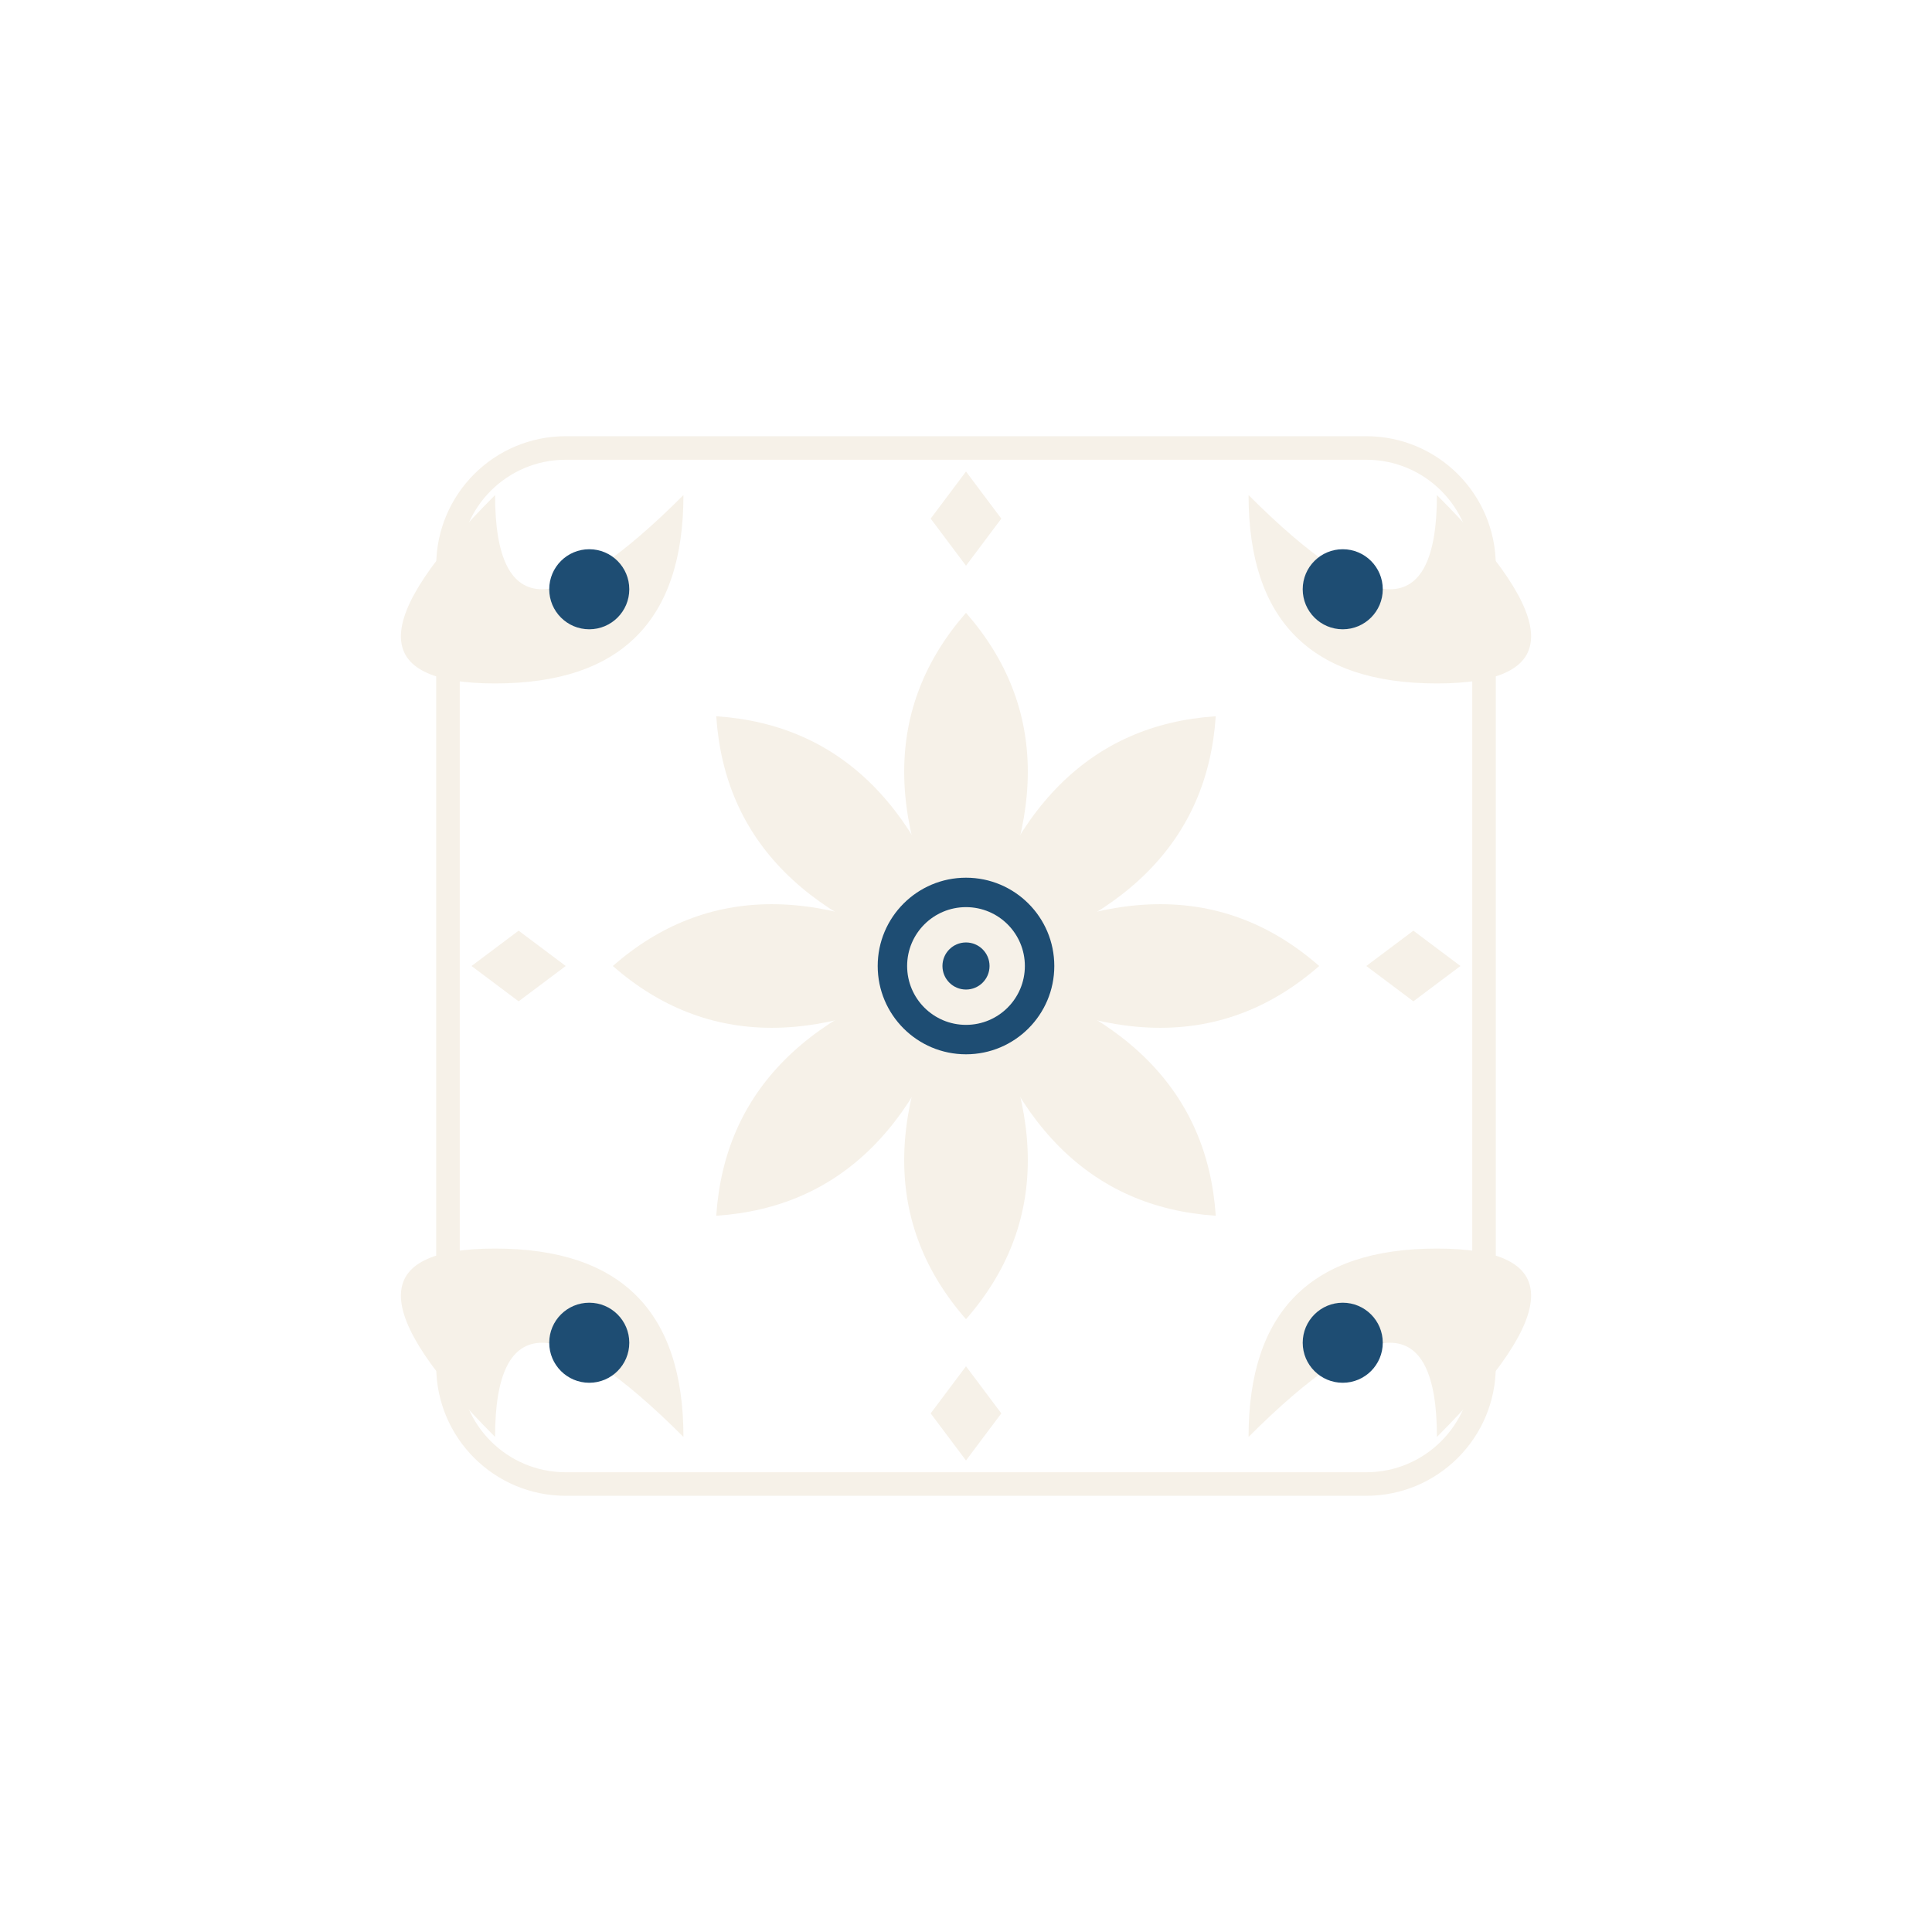
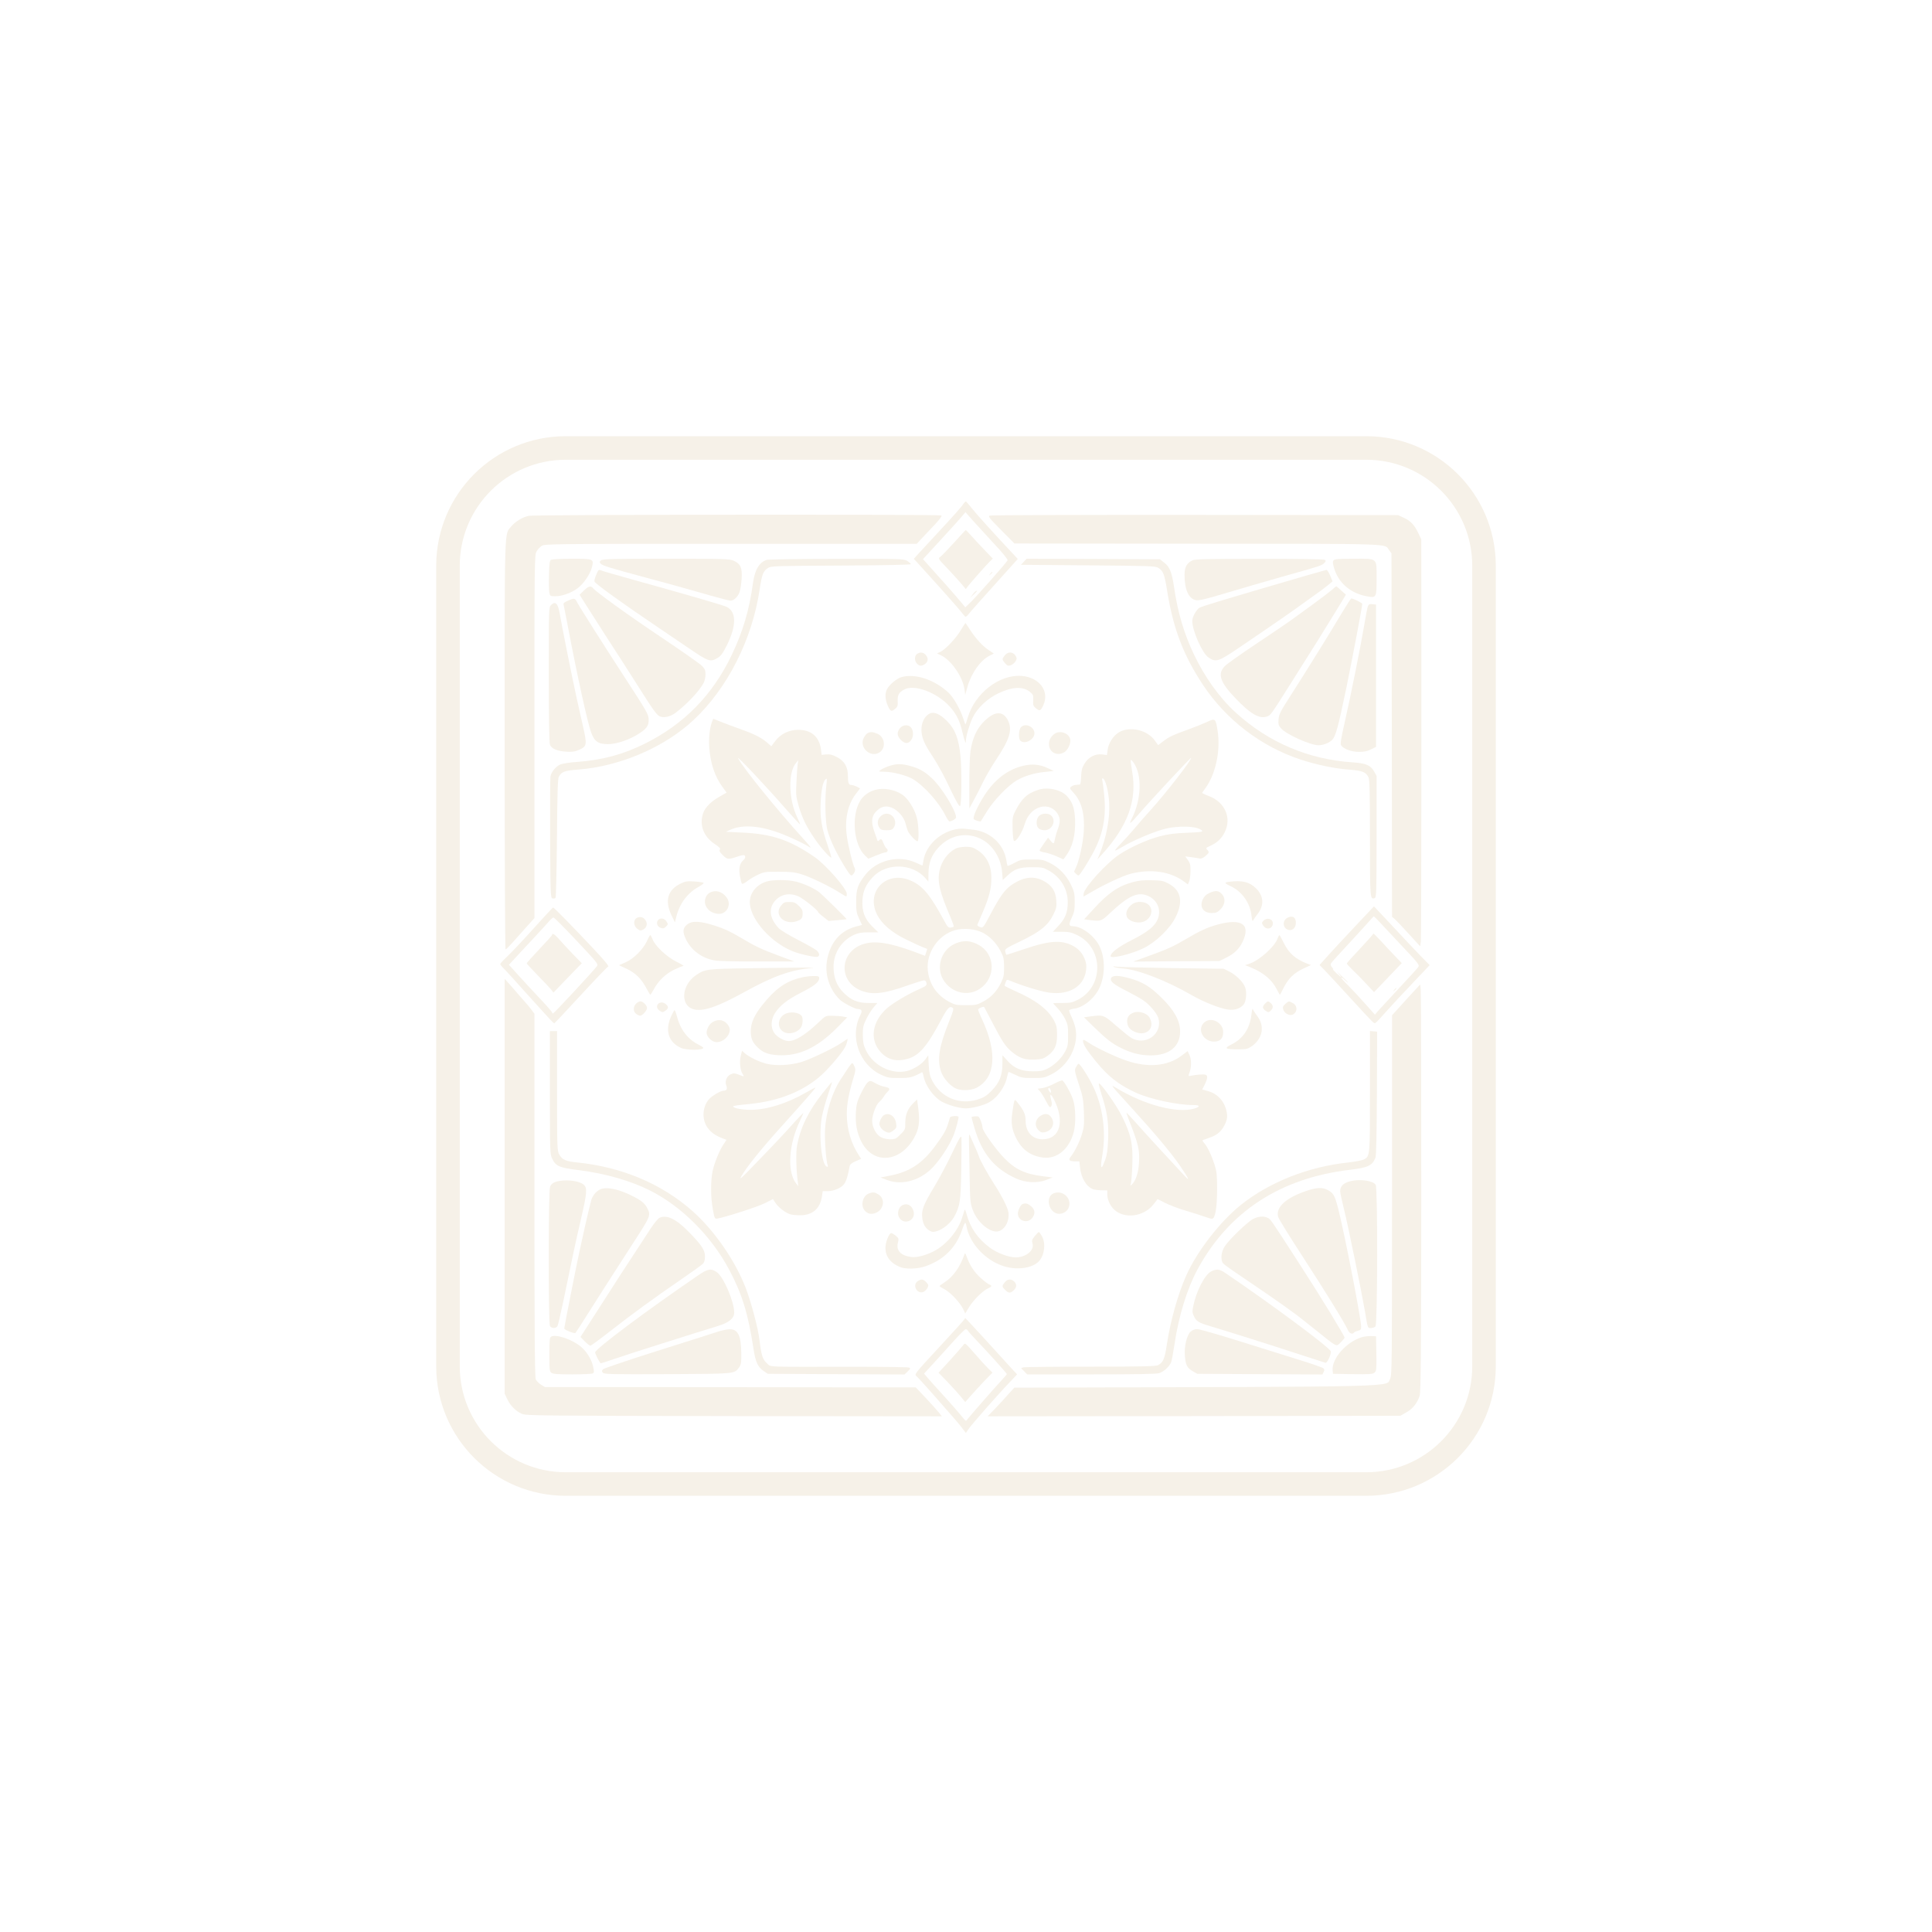
<svg xmlns="http://www.w3.org/2000/svg" viewBox="0 0 64 64" width="64" height="64">
  <g transform="translate(32 32) scale(0.39) translate(-50 -50)">
    <rect x="6" y="6" width="88" height="88" rx="10" fill="none" stroke="#F6F1E8" stroke-width="2" />
-     <g fill="#F6F1E8">
-       <path d="M10 10 q0 16 16 -0 q0 16 -16 16 q-16 0 0 -16 Z" />
-       <circle cx="18" cy="18" r="3.4" fill="#1E4D73" />
-       <path d="M90 10 q0 16 -16 0 q0 16 16 16 q16 0 0 -16 Z" />
-       <circle cx="82" cy="18" r="3.4" fill="#1E4D73" />
-       <path d="M10 90 q0 -16 16 0 q0 -16 -16 -16 q-16 0 0 16 Z" />
-       <circle cx="18" cy="82" r="3.4" fill="#1E4D73" />
-       <path d="M90 90 q0 -16 -16 0 q0 -16 16 -16 q16 0 0 16 Z" />
-       <circle cx="82" cy="82" r="3.4" fill="#1E4D73" />
-     </g>
-     <g fill="#F6F1E8">
-       <path id="pt" d="M50 50 C 43 38, 43 28, 50 20 C 57 28, 57 38, 50 50 Z" />
-       <use href="#pt" transform="rotate(90 50 50)" />
-       <use href="#pt" transform="rotate(180 50 50)" />
-       <use href="#pt" transform="rotate(270 50 50)" />
-       <use href="#pt" transform="rotate(45 50 50)" />
-       <use href="#pt" transform="rotate(135 50 50)" />
-       <use href="#pt" transform="rotate(225 50 50)" />
-       <use href="#pt" transform="rotate(315 50 50)" />
-     </g>
-     <circle cx="50" cy="50" r="7.5" fill="#1E4D73" />
-     <circle cx="50" cy="50" r="5" fill="#F6F1E8" />
-     <circle cx="50" cy="50" r="2" fill="#1E4D73" />
-     <g fill="#F6F1E8">
-       <path d="M50 8 l3 4 -3 4 -3 -4 Z" />
-       <path d="M50 84 l3 4 -3 4 -3 -4 Z" />
-       <path d="M8 50 l4 -3 4 3 -4 3 Z" />
-       <path d="M84 50 l4 -3 4 3 -4 3 Z" />
+     <g transform="translate(-5.5 8) scale(0.09375)">
+       <g transform="translate(0,896) scale(0.1,-0.1)" fill="#F6F1E8" stroke="none">
+         <path d="M5897 8668 c-18 -29 -98 -118 -242 -273 -61 -66 -133 -144 -160 -173     l-48 -53 30 -32 c85 -92 325 -360 373 -417 29 -36 57 -69 62 -74 4 -5 17 3 30     20 23 30 108 125 325 366 l122 136 -27 29 c-196 209 -352 382 -390 431 -26 33     -50 61 -53 61 -4 1 -13 -9 -22 -21z m276 -361 c75 -79 127 -143 124 -151 -7     -18 -273 -319 -334 -379 l-49 -47 -48 57 c-39 48 -209 239 -313 354 l-23 25     151 164 c83 90 170 186 193 213 l41 49 65 -74 c36 -40 123 -135 193 -211z" />
+         <path d="M5811 8315 c-57 -63 -113 -121 -125 -129 -20 -13 -19 -16 59 -97 44     -46 101 -109 127 -139 l46 -55 23 30 c35 44 152 176 189 214 l33 32 -74 77     c-41 42 -95 101 -121 130 -25 28 -48 52 -50 52 -2 0 -50 -52 -107 -115z" />
+         <path d="M6139 8033 c-13 -16 -12 -17 4 -4 16 13 21 21 13 21 -2 0 -10 -8 -17     -17z" />
+         <path d="M5981 7847 l-25 -32 32 29 c33 31 37 36 25 35 -5 0 -19 -14 -32 -32z" />
+         <path d="M1961 8559 c-57 -11 -122 -50 -161 -96 -64 -78 -60 46 -60 -1985 0     -1016 4 -1848 8 -1848 5 0 33 28 63 62 30 34 87 98 127 142 l72 80 0 1646 c0     1613 0 1646 20 1677 10 18 31 40 47 50 26 17 105 18 1712 18 l1685 0 45 49     c25 27 78 83 118 125 46 49 67 79 60 83 -17 11 -3683 8 -3736 -3z" />
+         <path d="M6135 8561 c-17 -7 -4 -23 102 -130 l122 -123 1658 -2 c1816 -1 1691     3 1737 -59 l21 -28 3 -1647 2 -1646 29 -25 c15 -14 73 -75 127 -135 l99 -108     6 43 c3 24 5 854 5 1844 l-1 1800 -23 49 c-36 78 -70 116 -131 145 l-56 26     -1840 2 c-1012 1 -1849 -2 -1860 -6z" />
+         <path d="M2160 8160 c-12 -7 -16 -37 -18 -136 -2 -70 -1 -142 3 -160 6 -33 7     -34 55 -34 61 0 147 31 203 74 54 41 113 128 128 189 18 76 16 77 -185 77 -94     0 -178 -5 -186 -10z" />
+         <path d="M2615 8156 c-16 -12 -17 -16 -6 -30 15 -18 83 -39 406 -126 127 -34     275 -74 330 -90 55 -16 172 -49 261 -74 88 -25 170 -46 182 -46 29 0 68 38 81     80 7 19 15 71 18 115 7 101 -8 138 -70 166 -40 18 -74 19 -613 19 -472 0 -573     -2 -589 -14z" />
+         <path d="M4116 8160 c-69 -21 -109 -89 -126 -210 -33 -245 -92 -442 -194 -655     -173 -361 -430 -623 -783 -799 -198 -99 -383 -149 -615 -167 -65 -4 -132 -15     -151 -22 -42 -18 -85 -68 -92 -110 -3 -18 -4 -273 -3 -567 3 -512 4 -535 22     -538 10 -2 22 0 27 5 5 5 10 247 13 538 3 401 7 537 16 557 22 47 52 59 179     68 377 29 781 203 1044 450 306 287 529 726 597 1179 21 140 32 169 77 198 25     17 75 18 660 21 385 2 633 7 633 13 0 5 -15 18 -32 29 -32 19 -52 20 -638 19     -333 0 -618 -5 -634 -9z" />
+         <path d="M6444 8143 l-26 -28 609 -5 c560 -5 611 -6 636 -23 45 -29 55 -56 81     -217 55 -337 146 -575 321 -840 210 -318 528 -562 888 -680 147 -48 301 -80     430 -90 129 -10 159 -21 184 -71 10 -18 13 -152 13 -550 0 -555 0 -560 44     -543 14 6 16 57 16 556 l0 550 -22 40 c-32 57 -75 75 -194 83 -399 26 -761     179 -1058 449 -147 133 -282 321 -382 531 -89 188 -146 379 -179 608 -20 135     -40 185 -91 223 l-37 29 -604 3 -604 2 -25 -27z" />
+         <path d="M7974 8156 c-53 -24 -74 -60 -74 -132 0 -135 37 -217 105 -230 25 -4     88 10 257 61 123 37 358 105 523 152 349 98 360 101 383 126 14 16 14 19 2 27     -9 6 -255 10 -590 9 -459 0 -581 -2 -606 -13z" />
+         <path d="M9250 8155 c-9 -11 -8 -25 4 -67 39 -136 147 -230 296 -258 89 -17     90 -14 90 160 0 192 14 180 -211 180 -134 0 -169 -3 -179 -15z" />
+         <path d="M2569 8023 c-11 -25 -18 -52 -15 -60 9 -21 247 -193 576 -415 85 -57     219 -148 298 -202 150 -102 174 -111 227 -83 41 21 57 41 98 122 88 177 88     303 0 348 -28 15 -416 127 -864 251 -129 36 -248 70 -263 76 -37 14 -34 16     -57 -37z" />
+         <path d="M9005 8018 c-751 -219 -950 -279 -971 -293 -28 -18 -64 -84 -64 -118     0 -89 90 -293 147 -332 67 -45 89 -38 268 83 352 239 495 338 608 421 66 47     129 93 141 101 12 8 41 31 65 50 l42 35 -22 53 c-12 28 -27 51 -33 51 -6 -1     -87 -24 -181 -51z" />
+         <path d="M2457 7881 l-38 -37 62 -99 c35 -55 121 -190 192 -300 72 -110 171     -265 222 -345 199 -314 221 -346 253 -359 36 -15 93 -2 138 31 106 80 220 201     258 275 9 18 16 52 16 76 0 35 -6 49 -32 76 -17 18 -181 133 -363 255 -312     209 -593 412 -624 449 -20 25 -42 19 -84 -22z" />
+         <path d="M9233 7886 c-21 -18 -101 -79 -178 -135 -77 -56 -167 -121 -200 -145     -34 -24 -173 -119 -310 -210 -138 -92 -265 -182 -282 -201 -66 -69 -41 -144     97 -288 135 -142 216 -190 285 -167 36 12 29 2 233 325 187 295 316 502 399     639 l85 140 -42 38 c-22 21 -43 38 -45 38 -3 0 -22 -15 -42 -34z" />
+         <path d="M2312 7789 c-33 -14 -42 -23 -38 -36 3 -10 21 -103 41 -208 83 -436     175 -855 208 -947 29 -83 65 -108 153 -108 73 0 179 34 264 85 84 51 105 78     105 134 0 50 -9 66 -227 401 -170 262 -400 624 -419 661 -22 44 -27 45 -87 18z" />
+         <path d="M9325 7678 c-86 -146 -324 -530 -473 -762 -83 -129 -96 -155 -100     -200 -4 -45 -1 -56 22 -83 45 -53 266 -153 340 -153 39 0 93 20 119 44 36 33     57 111 133 475 57 279 144 737 144 762 0 9 -82 49 -99 49 -4 0 -43 -60 -86     -132z" />
+         <path d="M2160 7750 c-20 -20 -20 -33 -20 -629 0 -364 4 -620 10 -635 13 -36     65 -59 146 -64 57 -4 80 0 117 16 73 32 75 45 37 213 -18 79 -44 194 -57 254     -35 156 -139 676 -153 763 -16 97 -40 122 -80 82z" />
+         <path d="M9561 7738 c-5 -13 -18 -81 -30 -153 -34 -203 -128 -670 -178 -889     -32 -139 -43 -204 -36 -215 20 -33 94 -61 163 -61 48 0 78 6 110 23 l45 22 0     645 0 645 -33 3 c-26 3 -34 -1 -41 -20z" />
+         <path d="M5875 7526 c-42 -73 -139 -176 -186 -199 l-32 -15 38 -18 c90 -42     197 -197 211 -306 l7 -51 21 75 c36 124 117 238 199 279 l39 20 -46 31 c-55     36 -115 101 -168 182 -21 33 -40 61 -42 63 -2 2 -20 -26 -41 -61z" />
+         <path d="M5476 7307 c-24 -17 -24 -62 -1 -87 22 -24 43 -25 72 -5 30 21 34 51     11 80 -21 28 -54 32 -82 12z" />
+         <path d="M6271 7294 c-26 -33 -26 -37 3 -71 21 -24 27 -26 52 -18 16 6 35 22     43 36 13 24 13 29 -2 53 -24 35 -68 35 -96 0z" />
+         <path d="M5338 7098 c-43 -11 -112 -68 -133 -109 -21 -39 -19 -92 6 -150 24     -54 33 -58 68 -28 21 17 24 28 22 71 -2 55 12 78 61 104 94 48 297 -29 412     -157 57 -63 89 -126 112 -224 9 -39 20 -79 25 -90 7 -18 8 -17 8 5 1 43 30     142 60 207 42 89 132 175 235 224 125 60 224 64 286 12 28 -23 31 -31 29 -76     -3 -44 0 -52 26 -73 34 -27 41 -24 66 30 57 126 -36 251 -196 264 -203 16     -425 -157 -490 -380 -9 -32 -18 -58 -20 -58 -2 0 -11 24 -20 53 -28 86 -87     189 -132 232 -126 118 -299 177 -425 143z" />
+         <path d="M5591 6767 c-57 -29 -86 -107 -71 -189 11 -58 33 -102 108 -216 31     -48 83 -141 115 -207 80 -168 110 -224 122 -227 15 -4 18 325 5 454 -16 159     -48 243 -122 317 -65 65 -118 88 -157 68z" />
+         <path d="M6122 6730 c-91 -71 -142 -168 -162 -307 -5 -38 -10 -169 -10 -292     l0 -224 40 74 c23 41 60 115 84 164 24 50 76 140 116 200 126 189 152 273 111     358 -38 79 -102 88 -179 27z" />
+         <path d="M3619 6693 c-21 -54 -31 -149 -25 -234 11 -146 50 -262 121 -359 l36     -49 -70 -40 c-88 -52 -136 -107 -150 -172 -22 -100 20 -193 114 -255 42 -28     53 -40 45 -50 -8 -9 -2 -22 25 -48 41 -42 52 -43 130 -16 31 11 61 17 66 14     14 -8 10 -30 -8 -45 -33 -28 -43 -72 -32 -140 6 -35 14 -68 19 -73 5 -5 25 5     47 22 21 17 65 44 98 59 56 26 68 28 190 27 106 0 144 -4 205 -23 81 -25 256     -109 344 -166 30 -19 58 -35 61 -35 3 0 5 11 5 24 0 47 -192 265 -294 335     -223 153 -385 208 -656 220 l-145 7 39 18 c99 45 240 40 404 -14 92 -30 253     -103 312 -142 25 -16 9 6 -56 77 -238 262 -535 629 -588 725 -22 40 245 -243     437 -463 66 -75 122 -136 124 -134 1 2 -10 30 -26 63 -79 163 -84 411 -10 495     l20 24 -6 -35 c-3 -19 -8 -92 -11 -161 -6 -116 -5 -132 20 -219 33 -112 69     -186 147 -300 55 -81 149 -185 149 -165 0 5 -15 54 -34 110 -54 155 -69 250     -63 379 5 122 21 199 45 218 13 12 14 5 6 -62 -14 -120 -9 -326 10 -398 23     -85 75 -197 149 -319 49 -81 64 -99 75 -91 24 21 33 47 23 67 -18 32 -59 203     -71 290 -20 148 8 282 79 376 l41 54 -29 16 c-17 8 -39 15 -49 15 -25 0 -32     18 -32 84 0 80 -32 134 -100 169 -42 22 -65 27 -96 24 l-42 -4 -6 50 c-16 115     -88 177 -208 177 -83 -1 -159 -38 -207 -103 l-35 -46 -33 29 c-51 45 -112 77     -219 116 -113 41 -148 54 -222 83 l-52 21 -11 -27z" />
+         <path d="M8103 6691 c-34 -16 -108 -46 -164 -66 -147 -53 -178 -68 -231 -108     l-47 -36 -32 44 c-67 93 -220 129 -319 75 -54 -30 -100 -101 -107 -164 l-6     -45 -43 6 c-63 8 -126 -25 -161 -85 -22 -37 -28 -61 -30 -117 -1 -40 -6 -71     -12 -71 -6 -1 -21 -2 -34 -3 -13 0 -32 -7 -42 -15 -18 -13 -18 -16 19 -56 74     -82 103 -191 93 -353 -6 -102 -44 -273 -72 -327 -8 -16 -15 -31 -15 -34 0 -8     31 -36 39 -36 11 0 78 105 130 201 93 172 123 327 103 528 -6 65 -15 126 -18     135 -3 9 -1 16 4 16 23 0 54 -114 59 -221 8 -143 -25 -315 -88 -469 l-19 -45     41 45 c236 259 321 493 274 754 -9 54 -15 99 -12 102 3 3 14 -7 25 -23 79     -111 72 -335 -16 -508 -31 -62 -15 -50 71 50 89 104 461 504 466 500 11 -11     -228 -320 -368 -474 -42 -46 -105 -118 -140 -160 -35 -42 -91 -104 -124 -138     -34 -34 -59 -64 -56 -67 2 -2 32 13 67 34 84 51 255 125 360 156 135 40 325     34 362 -11 8 -10 -22 -13 -137 -18 -114 -4 -171 -12 -248 -32 -112 -29 -270     -101 -366 -165 -118 -79 -317 -298 -323 -355 -2 -14 -2 -25 0 -25 1 0 38 21     81 46 106 63 275 141 342 159 186 48 364 22 489 -72 l32 -24 12 28 c6 15 12     57 12 93 1 54 -3 71 -23 99 l-25 34 55 -7 c30 -4 63 -9 75 -12 13 -4 32 4 52     21 36 30 38 37 17 59 -14 13 -11 17 27 34 63 28 103 66 132 124 65 130 2 273     -144 328 -33 12 -60 25 -60 28 0 3 11 19 24 36 96 127 144 343 116 524 -18     116 -21 119 -97 83z" />
+         <path d="M5321 6634 c-29 -37 -26 -70 8 -105 41 -41 75 -38 100 8 16 30 14 75     -5 101 -22 32 -76 30 -103 -4z" />
+         <path d="M6417 6642 c-20 -22 -23 -102 -5 -120 38 -38 128 8 128 66 0 61 -84     98 -123 54z" />
+         <path d="M5027 6589 c-9 -5 -24 -24 -33 -41 -47 -91 68 -191 149 -128 54 43     39 138 -27 165 -41 17 -64 18 -89 4z" />
+         <path d="M6740 6593 c-30 -11 -60 -47 -66 -80 -16 -86 61 -140 137 -96 33 20     62 83 53 119 -12 47 -73 76 -124 57z" />
+         <path d="M5224 6292 c-28 -9 -62 -25 -75 -34 -24 -17 -23 -17 31 -18 75 0 201     -33 256 -65 102 -60 237 -210 298 -332 14 -29 31 -53 36 -53 20 0 60 24 60 36     0 62 -135 280 -223 359 -68 62 -115 87 -202 110 -74 19 -116 18 -181 -3z" />
+         <path d="M6443 6295 c-142 -32 -263 -124 -356 -269 -67 -104 -112 -207 -94     -218 15 -10 57 -22 61 -17 1 2 28 45 59 95 62 99 189 230 267 276 68 39 159     67 252 76 l83 9 -55 26 c-70 33 -138 40 -217 22z" />
+         <path d="M5098 6076 c-56 -15 -109 -53 -136 -98 -84 -137 -60 -402 45 -499     l28 -27 70 29 c39 16 78 29 88 29 19 0 23 25 7 35 -6 4 -18 24 -27 46 -16 42     -22 46 -41 27 -9 -9 -12 -8 -16 3 -2 8 -13 40 -25 72 -31 86 -28 138 9 181 44     50 90 63 146 41 54 -20 110 -84 125 -139 5 -23 15 -54 21 -70 12 -31 72 -96     88 -96 16 0 12 150 -6 215 -20 78 -79 172 -129 206 -70 48 -171 66 -247 45z" />
+         <path d="M6574 6076 c-101 -33 -149 -78 -208 -194 -25 -49 -26 -61 -24 -159 2     -68 7 -108 14 -110 20 -7 74 79 95 150 24 82 75 138 143 157 65 18 130 -10     161 -70 20 -38 19 -69 -4 -132 -11 -29 -22 -70 -26 -90 -7 -45 -12 -46 -40     -12 l-21 27 -37 -52 c-20 -28 -38 -56 -40 -63 -1 -7 17 -15 45 -19 25 -4 74     -20 108 -35 l62 -28 19 25 c65 86 93 196 87 339 -4 99 -24 156 -72 208 -53 59     -176 87 -262 58z" />
+         <path d="M5145 5835 c-29 -28 -32 -70 -9 -103 12 -18 25 -22 64 -22 39 0 52 4     64 22 37 53 -1 128 -64 128 -19 0 -40 -9 -55 -25z" />
+         <path d="M6580 5838 c-26 -28 -27 -89 -2 -111 10 -10 34 -17 54 -17 67 0 107     82 63 130 -25 28 -88 27 -115 -2z" />
+         <path d="M5855 5723 c-159 -19 -299 -145 -321 -290 -4 -24 -8 -43 -9 -43 -1 0     -29 12 -61 27 -154 70 -350 23 -454 -108 -70 -89 -85 -131 -85 -244 0 -87 3     -107 27 -157 l26 -56 -46 -12 c-144 -36 -235 -136 -268 -292 -29 -137 15 -278     114 -374 29 -28 137 -84 162 -84 37 -1 43 -16 22 -56 -98 -195 -9 -448 190     -540 56 -26 74 -29 163 -29 98 0 121 6 206 52 4 2 10 -13 14 -34 15 -84 88     -186 162 -230 56 -32 163 -63 221 -63 53 0 152 25 202 50 82 42 157 146 174     243 4 20 10 37 13 37 3 0 31 -12 62 -27 50 -25 67 -28 156 -28 93 0 105 2 166     32 158 78 254 264 220 423 -6 29 -23 75 -36 102 -14 28 -23 53 -20 58 3 4 24     11 49 14 74 11 164 80 211 161 64 110 72 277 19 395 -43 97 -162 189 -243 190     -40 1 -42 15 -14 76 24 50 28 72 28 144 0 75 -4 93 -32 152 -42 90 -110 160     -192 201 -61 30 -73 32 -166 32 -93 0 -104 -2 -158 -32 -31 -17 -59 -28 -61     -25 -2 4 -7 27 -11 52 -23 145 -149 260 -301 275 -32 4 -68 7 -79 9 -11 1 -33     1 -50 -1z m191 -87 c110 -50 190 -172 201 -305 l6 -72 36 34 c68 66 114 82     226 82 92 0 104 -2 153 -29 111 -62 175 -170 174 -292 -1 -90 -23 -145 -88     -214 l-47 -50 79 0 c66 0 89 -5 139 -29 241 -114 247 -464 10 -586 -51 -26     -69 -30 -142 -30 -46 0 -83 -1 -83 -3 0 -1 18 -22 40 -45 23 -23 53 -67 68     -97 24 -48 27 -67 27 -150 0 -83 -3 -101 -27 -145 -32 -62 -103 -129 -166     -158 -36 -17 -65 -22 -127 -21 -104 0 -168 27 -230 96 l-45 50 0 -76 c0 -107     -27 -175 -100 -248 -48 -48 -68 -60 -129 -79 -164 -49 -329 21 -407 172 -22     43 -28 71 -32 142 l-4 88 -24 -34 c-29 -43 -105 -92 -167 -108 -143 -35 -310     50 -375 190 -21 45 -26 72 -27 136 0 71 4 88 32 145 17 36 47 83 66 105 l34     40 -81 0 c-98 0 -157 25 -227 95 -60 60 -89 135 -89 233 0 125 72 237 185 289     40 18 68 23 135 23 l85 0 -56 55 c-68 68 -93 136 -87 238 4 82 32 143 96 210     123 129 356 123 474 -12 l27 -31 1 72 c0 94 27 167 87 233 102 113 247 146     379 86z" />
+         <path d="M5825 5543 c-71 -37 -127 -113 -145 -200 -21 -98 1 -193 101 -425 18     -43 31 -80 28 -82 -2 -2 -15 -6 -28 -8 -20 -2 -29 6 -53 52 -130 240 -195 321     -300 370 -220 104 -420 -88 -315 -302 43 -87 135 -166 271 -231 61 -30 127     -60 146 -67 19 -7 36 -14 38 -15 1 -1 -3 -15 -9 -32 l-10 -31 -92 35 c-230 85     -367 106 -472 70 -208 -71 -223 -329 -25 -416 106 -46 213 -35 437 45 69 24     133 44 143 44 11 0 19 -9 22 -24 4 -22 -3 -28 -73 -59 -103 -46 -231 -123     -284 -169 -136 -120 -161 -284 -59 -397 64 -71 144 -91 245 -62 104 29 177     114 300 346 62 117 79 135 108 116 11 -7 6 -30 -32 -123 -91 -228 -110 -343     -73 -455 19 -56 74 -121 128 -150 47 -25 142 -23 194 4 171 90 190 316 51 617     -21 43 -37 84 -37 91 0 11 49 31 55 23 1 -2 35 -66 75 -143 87 -167 116 -212     171 -259 71 -60 122 -78 208 -74 65 3 82 7 118 33 66 47 88 95 88 190 0 67 -5     88 -27 130 -53 100 -167 187 -346 265 -56 25 -102 48 -102 52 0 4 4 18 10 32     9 25 10 25 44 11 96 -41 273 -95 341 -105 202 -31 345 67 345 236 0 62 -42     137 -98 173 -110 70 -220 67 -459 -14 -91 -31 -167 -55 -168 -53 -2 2 -6 14     -9 28 -6 24 1 29 141 96 178 86 246 142 294 239 28 57 31 72 27 129 -5 85 -41     138 -117 178 -88 46 -175 36 -280 -32 -64 -41 -109 -101 -196 -265 -70 -131     -70 -132 -98 -122 -16 5 -26 14 -24 21 3 6 26 61 52 121 57 135 75 208 75 305     0 112 -44 198 -128 251 -38 24 -57 29 -106 29 -36 -1 -74 -7 -91 -17z m242     -759 c66 -32 126 -93 166 -169 28 -53 31 -70 32 -145 0 -73 -4 -93 -27 -140     -39 -80 -88 -132 -160 -171 -59 -32 -69 -34 -158 -34 -84 0 -101 3 -148 28     -116 61 -185 161 -198 288 -16 159 94 321 248 364 74 21 178 12 245 -21z" />
+         <path d="M5858 4696 c-26 -7 -63 -25 -82 -40 -92 -70 -120 -202 -63 -299 71     -120 223 -158 333 -83 147 100 141 313 -11 397 -62 34 -116 42 -177 25z" />
+         <path d="M4112 5245 c-97 -30 -159 -114 -150 -204 15 -151 195 -350 389 -428     67 -27 204 -57 225 -49 21 8 17 32 -8 56 -13 12 -89 55 -169 96 -80 41 -160     89 -176 107 -77 81 -93 166 -44 234 52 71 137 92 223 54 43 -19 178 -127 178     -142 0 -4 21 -24 48 -44 l47 -37 80 7 c44 4 81 8 83 9 3 4 -218 221 -250 246     -45 35 -144 79 -210 95 -77 18 -208 18 -266 0z" />
+         <path d="M7432 5240 c-132 -35 -225 -99 -359 -247 l-83 -90 53 -7 c100 -12     103 -11 180 62 176 165 261 201 357 152 82 -42 113 -136 71 -219 -31 -59 -89     -104 -229 -176 -121 -61 -192 -115 -192 -146 0 -27 191 19 300 73 112 55 240     179 290 282 69 139 48 241 -62 301 -47 26 -64 30 -153 32 -75 2 -118 -2 -173     -17z" />
+         <path d="M3335 5227 c-118 -57 -146 -154 -84 -286 l32 -66 13 54 c31 120 102     214 203 269 29 16 48 32 43 36 -6 3 -43 9 -84 12 -64 4 -79 2 -123 -19z" />
+         <path d="M8303 5243 c-18 -2 -33 -7 -33 -11 0 -4 23 -18 50 -30 103 -49 175     -153 187 -268 5 -47 8 -53 17 -37 6 11 23 35 38 54 62 80 56 165 -17 235 -58     56 -123 72 -242 57z" />
+         <path d="M3598 5144 c-39 -21 -56 -80 -34 -122 21 -40 54 -62 104 -69 83 -11     134 84 81 151 -41 53 -100 68 -151 40z" />
+         <path d="M8124 5141 c-28 -13 -46 -30 -58 -56 -33 -69 3 -125 80 -125 39 0 51     5 80 34 44 44 48 103 9 141 -29 30 -56 31 -111 6z" />
+         <path d="M4246 5029 c-71 -84 26 -182 141 -143 43 15 53 28 53 73 0 26 -8 41     -36 67 -30 29 -43 34 -84 34 -42 0 -52 -4 -74 -31z" />
+         <path d="M7430 5043 c-52 -36 -72 -89 -47 -127 22 -33 94 -52 141 -36 73 24     100 109 50 155 -33 31 -106 34 -144 8z" />
+         <path d="M9450 4844 c-91 -97 -202 -216 -246 -265 l-81 -90 51 -52 c28 -29     127 -136 220 -238 235 -255 221 -243 238 -233 8 5 50 50 93 99 44 50 151 165     238 256 l158 167 -77 78 c-42 44 -156 163 -252 267 -96 103 -175 187 -176 187     -1 -1 -75 -80 -166 -176z m222 29 c29 -32 122 -130 206 -220 143 -152 153     -164 139 -183 -7 -11 -88 -100 -179 -197 -91 -98 -177 -191 -190 -206 l-23     -28 -92 103 c-50 57 -119 130 -152 163 -34 33 -61 64 -61 69 0 5 14 -3 30 -19     17 -16 30 -27 30 -24 0 3 -28 31 -62 64 -35 33 -47 43 -28 23 43 -48 36 -49     -14 -3 -21 19 -35 35 -31 35 5 0 0 9 -9 19 -12 13 -15 25 -9 35 4 8 78 90 163     181 85 92 170 185 188 206 19 22 35 39 37 39 2 0 28 -26 57 -57z" />
+         <path d="M9610 4773 c0 -5 -54 -66 -120 -136 -66 -70 -120 -130 -120 -134 0     -5 24 -30 52 -58 29 -27 85 -84 124 -126 l71 -76 126 132 125 131 -62 65 c-34     35 -92 97 -129 138 -37 40 -67 69 -67 64z" />
+         <path d="M9799 4263 c-13 -16 -12 -17 4 -4 16 13 21 21 13 21 -2 0 -10 -8 -17     -17z" />
+         <path d="M2005 4823 c-93 -104 -200 -217 -237 -252 -37 -35 -68 -68 -68 -73 0     -5 12 -21 28 -36 15 -15 70 -75 122 -133 52 -58 148 -165 214 -237 65 -73 121     -132 125 -132 3 0 111 115 240 255 129 140 241 257 249 260 10 3 -34 56 -139     168 -195 207 -352 367 -360 367 -3 0 -82 -84 -174 -187z m388 -115 c187 -199     197 -210 183 -230 -27 -38 -389 -428 -398 -428 -4 0 -8 4 -8 9 0 5 -52 65     -116 132 -64 68 -152 164 -196 212 l-79 88 48 52 c26 29 103 111 169 182 67     72 134 145 149 163 15 17 32 32 38 31 7 0 101 -95 210 -211z" />
+         <path d="M2170 4762 c0 -5 -52 -63 -115 -129 -63 -67 -115 -124 -115 -129 0     -4 45 -52 99 -108 55 -56 110 -114 122 -129 l21 -28 128 133 129 133 -83 85     c-45 47 -100 106 -123 133 -37 43 -63 59 -63 39z" />
+         <path d="M2938 4916 c-34 -17 -32 -72 4 -99 25 -18 30 -19 53 -7 33 17 42 53     22 84 -19 29 -48 37 -79 22z" />
+         <path d="M8834 4918 c-48 -23 -47 -91 2 -109 37 -13 69 11 72 55 5 54 -27 77     -74 54z" />
+         <path d="M3130 4896 c-19 -24 -8 -60 23 -70 23 -8 31 -6 49 11 20 21 20 23 4     47 -18 29 -56 35 -76 12z" />
+         <path d="M8615 4890 c-17 -18 -17 -21 -1 -45 28 -43 86 -28 86 22 0 41 -55 56     -85 23z" />
+         <path d="M3391 4854 c-37 -31 -40 -65 -10 -129 49 -103 147 -176 265 -195 32     -6 208 -10 389 -9 l330 0 -130 48 c-174 65 -219 86 -360 170 -87 52 -150 81     -229 106 -139 44 -210 47 -255 9z" />
+         <path d="M8198 4855 c-94 -26 -158 -56 -294 -136 -107 -63 -163 -88 -334 -150     l-135 -49 390 3 390 2 67 33 c69 34 114 78 144 141 76 159 -9 216 -228 156z" />
+         <path d="M3031 4709 c-35 -76 -119 -161 -192 -194 l-63 -28 71 -33 c80 -38     134 -92 179 -179 16 -30 31 -55 34 -55 3 0 16 21 30 46 40 77 105 140 182 179     39 19 78 35 87 35 9 0 -18 17 -59 37 -88 42 -199 146 -220 206 -8 20 -17 37     -20 37 -4 0 -17 -23 -29 -51z" />
+         <path d="M8742 4727 c-27 -74 -165 -197 -256 -227 l-38 -12 57 -23 c109 -45     188 -111 230 -195 14 -28 27 -50 29 -50 2 0 17 28 34 63 42 83 93 134 177 173     l70 33 -30 11 c-110 42 -169 94 -216 189 -19 38 -36 70 -39 70 -4 1 -11 -14     -18 -32z" />
+         <path d="M7260 4472 c8 -5 47 -12 87 -15 135 -11 394 -112 614 -239 109 -63     259 -123 335 -133 57 -7 106 8 138 44 24 26 32 107 16 155 -15 47 -83 116     -145 146 l-50 25 -471 6 c-259 4 -486 10 -505 13 -22 5 -29 4 -19 -2z" />
+         <path d="M3975 4460 c-409 -6 -420 -8 -501 -63 -129 -87 -146 -269 -28 -307     84 -28 218 17 468 155 261 144 418 200 616 218 46 5 -93 4 -555 -3z" />
+         <path d="M4410 4371 c-129 -34 -222 -102 -335 -244 -73 -91 -105 -164 -105     -237 0 -62 13 -97 53 -138 52 -55 101 -75 196 -80 187 -10 353 67 536 252 l89     91 -39 7 c-22 4 -66 7 -98 7 -59 1 -59 1 -125 -62 -115 -109 -208 -167 -269     -167 -41 0 -105 36 -130 73 -34 49 -31 120 5 178 46 72 111 123 240 189 120     61 162 95 162 131 0 16 -8 19 -57 18 -32 0 -87 -8 -123 -18z" />
+         <path d="M7234 4368 c-9 -29 23 -55 150 -119 55 -28 119 -64 142 -80 56 -38     120 -113 135 -156 47 -145 -114 -264 -247 -182 -17 10 -78 60 -135 109 -113     99 -114 99 -242 82 l-48 -7 88 -86 c118 -114 165 -151 248 -192 92 -46 176     -67 268 -67 169 0 267 80 267 218 0 96 -55 194 -172 308 -102 100 -169 140     -290 174 -100 27 -154 27 -164 -2z" />
+         <path d="M1740 2484 l0 -1879 24 -50 c28 -59 76 -107 131 -132 38 -17 134 -18     1923 -21 l1884 -2 -30 37 c-17 21 -70 80 -119 132 l-88 93 -1680 2 -1680 1     -36 22 c-19 12 -41 34 -47 48 -9 20 -12 434 -12 1669 l0 1643 -29 39 c-16 21     -38 49 -51 62 -12 13 -43 49 -70 80 -27 31 -64 75 -84 96 l-36 40 0 -1880z" />
+         <path d="M9930 4199 c-57 -63 -114 -126 -127 -140 l-23 -25 0 -1630 c0 -1532     -1 -1631 -17 -1663 -40 -77 183 -72 -3267 -81 l-138 0 -52 -57 c-28 -32 -82     -91 -120 -131 l-70 -72 1870 2 1869 3 53 30 c58 31 100 84 122 150 11 33 14     374 15 1839 0 989 -2 1819 -5 1844 l-5 45 -105 -114z" />
+         <path d="M2932 4140 c-29 -27 -29 -74 0 -94 12 -9 28 -16 36 -16 20 0 62 47     62 69 0 24 -37 61 -60 61 -9 0 -26 -9 -38 -20z" />
+         <path d="M8630 4140 c-27 -27 -25 -46 5 -66 24 -16 27 -16 45 1 25 23 25 47 2     68 -24 22 -28 21 -52 -3z" />
+         <path d="M8814 4137 c-22 -19 -26 -29 -20 -50 8 -35 58 -62 87 -47 44 24 44     82 -2 105 -36 19 -33 19 -65 -8z" />
+         <path d="M3132 4138 c-19 -19 -14 -46 13 -64 23 -15 27 -15 50 0 30 20 32 37     7 59 -22 20 -53 22 -70 5z" />
+         <path d="M8506 4039 c-14 -124 -75 -217 -178 -268 -74 -37 -63 -46 59 -46 74     0 85 3 125 30 54 39 88 97 88 152 0 49 -13 84 -51 133 -14 19 -28 42 -31 50     -3 8 -8 -15 -12 -51z" />
+         <path d="M3246 4019 c-54 -125 -21 -229 89 -280 52 -24 205 -24 205 0 0 4 -19     16 -42 28 -100 49 -167 137 -199 264 -7 27 -16 49 -20 49 -3 0 -18 -27 -33     -61z" />
+         <path d="M7446 4060 c-45 -14 -66 -39 -66 -79 0 -45 19 -74 64 -95 105 -50     192 26 141 123 -20 40 -89 65 -139 51z" />
+         <path d="M4278 4044 c-61 -33 -72 -114 -21 -154 46 -36 131 -20 167 32 17 23     21 85 8 104 -23 35 -106 45 -154 18z" />
+         <path d="M3628 3974 c-32 -17 -58 -62 -58 -99 0 -38 50 -85 90 -85 61 0 120     56 120 115 0 16 -12 38 -29 56 -33 33 -78 38 -123 13z" />
+         <path d="M8075 3965 c-63 -62 -4 -170 93 -170 55 0 82 29 82 87 0 89 -115 144     -175 83z" />
+         <path d="M2150 3333 c0 -543 1 -558 21 -599 32 -68 64 -82 245 -104 237 -30     472 -98 643 -185 287 -145 555 -414 716 -718 116 -218 171 -396 220 -717 18     -118 39 -164 92 -200 l37 -25 619 -3 620 -3 29 28 c26 25 27 28 11 35 -10 4     -238 7 -508 7 -814 -1 -739 -4 -778 31 -39 34 -51 70 -68 210 -13 110 -73 336     -124 471 -96 250 -287 526 -487 702 -278 245 -638 396 -1040 437 -104 10 -135     24 -162 70 -20 34 -21 49 -21 578 l0 542 -32 0 -33 0 0 -557z" />
+         <path d="M9580 3345 c0 -596 1 -589 -58 -619 -15 -7 -76 -19 -137 -26 -363     -38 -716 -178 -974 -384 -190 -152 -398 -421 -496 -641 -75 -169 -142 -407     -175 -622 -19 -132 -34 -166 -81 -190 -18 -10 -165 -13 -609 -13 -322 0 -595     -3 -608 -6 l-23 -7 27 -28 28 -29 581 0 c407 0 592 3 616 11 44 15 96 64 109     103 5 17 19 91 30 165 38 254 114 498 207 671 284 525 752 830 1385 904 160     19 200 38 228 110 7 19 11 212 13 585 l2 556 -32 3 -33 3 0 -546z" />
+         <path d="M4792 3784 c-77 -52 -286 -151 -367 -175 -102 -29 -224 -35 -310 -15     -70 17 -161 61 -202 98 l-22 20 -11 -43 c-14 -52 -7 -132 15 -165 18 -28 17     -29 -35 -8 -33 13 -46 14 -69 4 -39 -16 -58 -62 -43 -103 12 -32 4 -46 -26     -47 -28 0 -112 -52 -136 -83 -58 -75 -59 -186 -3 -258 31 -41 70 -67 135 -92     l32 -12 -25 -38 c-38 -54 -84 -169 -101 -246 -18 -89 -18 -236 2 -344 16 -87     17 -89 43 -85 77 14 357 104 424 137 l78 39 26 -39 c14 -21 48 -53 76 -71 43     -28 63 -33 123 -36 125 -7 201 52 219 171 l7 47 46 0 c26 0 64 9 89 21 67 32     81 60 109 206 3 16 20 29 54 44 l50 22 -20 31 c-71 107 -110 239 -110 373 0     90 17 184 56 315 24 76 25 91 14 117 -7 17 -16 31 -21 31 -5 0 -25 -26 -45     -57 -21 -32 -45 -70 -55 -84 -79 -117 -137 -298 -146 -459 -5 -95 9 -287 24     -327 4 -11 1 -14 -8 -11 -48 15 -75 288 -45 450 9 48 34 138 55 200 22 62 38     114 36 116 -1 2 -39 -43 -83 -99 -130 -164 -202 -312 -233 -477 -11 -59 -8     -221 7 -327 l5 -40 -20 25 c-83 104 -68 356 34 565 18 38 32 71 31 73 -2 1     -38 -37 -82 -85 -84 -94 -174 -191 -378 -401 -92 -97 -122 -122 -105 -93 47     85 185 256 374 465 187 207 304 341 301 344 -2 2 -44 -20 -92 -48 -168 -96     -347 -152 -489 -153 -84 -1 -165 15 -165 32 0 4 60 13 133 19 296 27 539 130     704 299 88 91 169 193 185 233 10 26 18 60 15 60 -1 0 -26 -16 -55 -36z" />
+         <path d="M6980 3802 c0 -32 34 -85 118 -188 110 -135 205 -209 357 -280 131     -60 377 -114 528 -114 58 0 61 -15 5 -32 -158 -45 -452 33 -708 188 -56 35     -59 37 149 -191 205 -225 355 -405 430 -515 78 -115 94 -147 45 -95 -107 114     -371 401 -443 483 -45 50 -84 92 -86 92 -3 0 5 -24 16 -52 91 -230 105 -286     96 -407 -5 -83 -29 -155 -60 -186 -20 -20 -20 -20 -13 5 4 14 10 90 13 170 7     184 -12 273 -92 435 -53 107 -205 321 -212 299 -2 -6 10 -52 26 -102 49 -149     64 -249 59 -397 -4 -100 -10 -144 -26 -189 -12 -32 -24 -61 -27 -64 -15 -15     -15 16 1 109 35 209 3 440 -86 621 -48 98 -121 209 -132 202 -5 -3 -15 -18     -23 -33 -13 -26 -11 -37 27 -152 37 -112 41 -137 46 -250 4 -111 2 -136 -17     -200 -22 -73 -65 -160 -103 -208 -23 -30 -11 -41 43 -41 l36 0 6 -54 c10 -96     56 -174 117 -198 14 -5 49 -10 78 -10 l52 -1 0 -39 c0 -44 27 -102 62 -135 93     -87 267 -65 355 45 21 26 38 48 38 49 1 2 31 -13 68 -33 37 -19 120 -51 185     -70 64 -19 141 -43 170 -54 29 -11 61 -20 71 -20 29 0 46 100 46 270 0 124 -3     156 -23 220 -28 86 -65 165 -95 197 -16 18 -17 24 -6 28 8 2 33 11 57 20 61     21 98 50 126 98 35 61 40 98 21 162 -22 78 -81 138 -157 160 l-58 16 19 37     c31 62 34 90 11 97 -18 6 -81 1 -136 -10 -21 -5 -21 -3 -8 33 18 51 17 117 -2     157 l-16 34 -60 -45 c-125 -92 -300 -107 -492 -42 -95 31 -276 117 -338 159     -48 32 -58 36 -58 21z" />
+         <path d="M6721 3415 c-35 -19 -83 -37 -108 -41 l-44 -6 20 -22 c11 -12 36 -51     55 -88 28 -55 37 -64 46 -52 7 8 10 26 6 41 -3 16 -8 35 -10 43 -8 36 7 27 30     -17 102 -200 56 -363 -102 -363 -94 0 -154 66 -154 170 0 56 -17 94 -78 169     -24 29 -24 28 -42 -95 -14 -95 -5 -155 35 -235 54 -106 132 -161 247 -175 123     -14 234 78 274 231 21 78 18 224 -7 297 -19 57 -76 159 -96 171 -5 3 -37 -10     -72 -28z m-31 -75 c-1 -12 -4 -11 -15 4 -8 10 -12 23 -8 29 7 11 23 -12 23     -33z" />
+         <path d="M5022 3418 c-11 -13 -37 -58 -58 -101 -31 -66 -37 -91 -42 -165 -5     -105 9 -180 49 -262 107 -213 356 -193 482 39 40 73 50 139 36 249 l-12 93     -33 -32 c-51 -50 -74 -105 -74 -178 0 -62 -1 -65 -44 -107 -39 -40 -48 -44     -92 -44 -27 0 -65 8 -83 18 -44 22 -81 90 -81 148 0 55 35 148 63 171 12 10     31 32 41 48 10 17 27 38 38 48 24 23 16 35 -30 43 -20 3 -56 17 -79 30 -51 29     -54 29 -81 2z" />
+         <path d="M5177 3129 c-11 -6 -25 -26 -33 -45 -12 -30 -12 -38 0 -62 14 -27 53     -52 80 -52 7 0 26 10 41 22 24 19 27 26 22 62 -9 65 -63 102 -110 75z" />
+         <path d="M6601 3126 c-53 -29 -65 -93 -25 -133 20 -20 31 -24 57 -19 71 14 99     85 56 140 -22 28 -51 33 -88 12z" />
+         <path d="M5775 3108 c-2 -7 -9 -31 -16 -53 -19 -64 -42 -103 -122 -211 -116     -155 -228 -228 -404 -263 l-88 -17 60 -23 c124 -47 272 -13 388 89 75 67 176     217 218 325 20 54 46 154 41 160 -11 10 -73 5 -77 -7z" />
+         <path d="M5970 3110 c0 -3 12 -46 26 -95 68 -235 182 -373 382 -462 84 -37     189 -42 267 -12 l60 23 -95 12 c-157 20 -247 63 -346 166 -76 78 -194 244     -194 272 0 11 -7 40 -16 63 -16 40 -19 43 -50 41 -19 -1 -34 -5 -34 -8z" />
+         <path d="M5947 2878 c2 -51 4 -194 6 -318 4 -208 6 -230 28 -290 44 -119 169     -219 241 -191 57 22 94 98 82 171 -8 45 -57 143 -126 250 -64 99 -133 224     -143 260 -4 14 -22 57 -40 95 -17 39 -36 80 -41 93 -6 15 -8 -7 -7 -70z" />
+         <path d="M5797 2790 c-43 -91 -116 -229 -163 -307 -101 -168 -119 -215 -110     -286 6 -56 28 -94 68 -116 21 -12 33 -13 65 -3 56 17 126 75 156 130 53 100     59 137 64 422 3 146 3 278 2 295 -3 24 -17 2 -82 -135z" />
+         <path d="M2240 2533 c-52 -8 -79 -25 -89 -55 -15 -42 -15 -1232 -1 -1259 13     -24 56 -25 69 -1 5 9 27 105 50 212 88 428 113 544 161 750 57 247 60 287 27     318 -34 32 -136 48 -217 35z" />
+         <path d="M9405 2531 c-65 -16 -95 -45 -95 -93 0 -13 16 -86 35 -163 35 -138     159 -746 190 -926 26 -156 23 -149 55 -149 15 0 33 7 40 15 19 23 21 1250 2     1282 -21 37 -139 55 -227 34z" />
+         <path d="M2625 2463 c-42 -10 -83 -52 -99 -100 -8 -27 -33 -131 -56 -233 -22     -102 -47 -214 -55 -250 -20 -89 -135 -670 -135 -684 0 -12 89 -48 101 -41 3 3     50 73 102 157 99 157 200 315 413 645 171 264 170 262 135 331 -22 43 -53 68     -137 110 -109 55 -210 79 -269 65z" />
+         <path d="M9015 2446 c-194 -63 -291 -151 -267 -239 5 -18 101 -174 214 -347     219 -337 396 -625 417 -677 13 -32 43 -44 56 -24 3 5 19 12 35 16 25 6 30 11     30 37 0 70 -147 828 -206 1062 -32 125 -43 146 -92 174 -50 28 -98 27 -187 -2z" />
+         <path d="M5040 2419 c-55 -20 -77 -105 -40 -152 26 -33 62 -41 104 -23 73 30     86 128 23 166 -35 22 -49 23 -87 9z" />
+         <path d="M6713 2420 c-68 -28 -52 -152 25 -181 37 -14 89 6 108 43 43 83 -44     174 -133 138z" />
+         <path d="M6432 2323 c-17 -7 -42 -57 -42 -85 0 -68 87 -95 129 -42 31 39 27     77 -10 108 -29 25 -50 30 -77 19z" />
+         <path d="M5339 2310 c-29 -17 -43 -66 -29 -99 34 -83 154 -46 136 42 -12 58     -61 84 -107 57z" />
+         <path d="M5907 2270 c-3 -8 -13 -40 -22 -70 -35 -113 -131 -232 -238 -294 -72     -42 -166 -69 -219 -63 -98 12 -143 58 -125 129 9 37 8 41 -19 64 -16 13 -34     23 -41 24 -20 0 -53 -83 -53 -134 0 -77 44 -136 129 -172 51 -23 162 -20 235     6 161 56 272 165 327 320 29 84 35 90 43 43 29 -156 169 -308 335 -362 122     -40 265 -19 323 45 50 57 62 161 26 225 -12 22 -25 39 -28 39 -4 0 -20 -17     -37 -37 -25 -32 -28 -42 -21 -65 21 -62 -57 -128 -152 -128 -66 1 -167 39     -235 89 -108 80 -177 180 -209 301 -8 30 -16 48 -19 40z" />
+         <path d="M3142 2198 c-13 -7 -47 -48 -76 -92 -189 -287 -369 -565 -550 -849     l-89 -138 39 -40 c21 -21 44 -39 51 -39 6 0 88 60 181 133 194 152 393 297     642 468 96 66 184 129 195 140 14 14 20 33 20 67 0 58 -29 102 -142 218 -118     122 -204 164 -271 132z" />
+         <path d="M8523 2189 c-49 -24 -216 -184 -258 -248 -34 -50 -41 -125 -15 -156     8 -10 94 -71 190 -135 169 -114 310 -211 435 -302 33 -23 129 -98 213 -166     204 -163 184 -153 227 -112 19 19 35 38 35 42 0 17 -214 368 -405 663 -273     423 -266 412 -293 424 -36 17 -83 13 -129 -10z" />
+         <path d="M5905 1865 c-38 -110 -100 -199 -175 -248 -27 -17 -50 -34 -50 -37 0     -3 20 -16 46 -29 54 -29 138 -118 167 -177 l20 -42 34 56 c37 63 128 153 174     172 34 14 37 26 9 35 -11 4 -48 32 -81 62 -57 53 -96 113 -124 193 -11 30 -14     32 -20 15z" />
+         <path d="M3493 1677 c-463 -316 -933 -667 -933 -698 0 -14 43 -99 51 -99 4 0     59 18 123 40 111 39 746 240 931 296 105 31 155 71 155 123 0 101 -98 328     -159 368 -52 35 -81 30 -168 -30z" />
+         <path d="M8140 1712 c-58 -31 -134 -179 -161 -313 -10 -48 -9 -62 6 -92 22     -47 42 -59 150 -91 192 -58 551 -171 785 -248 135 -44 250 -81 257 -83 16 -5     55 83 48 104 -14 38 -542 430 -959 712 -51 34 -78 36 -126 11z" />
+         <path d="M5482 1624 c-52 -36 -4 -122 54 -96 13 7 29 23 36 37 10 22 8 29 -12     50 -27 29 -47 31 -78 9z" />
+         <path d="M6271 1614 c-27 -34 -26 -40 4 -69 29 -30 46 -31 73 -7 31 26 35 55     12 80 -28 30 -64 28 -89 -4z" />
+         <path d="M5903 1276 c-4 -8 -108 -122 -230 -254 -221 -239 -222 -240 -201     -259 12 -10 82 -87 157 -172 196 -223 230 -262 261 -304 l29 -38 24 36 c26 39     273 320 376 427 l64 68 -44 47 c-24 27 -129 141 -233 256 -104 114 -191 207     -192 207 -2 0 -7 -6 -11 -14z m34 -100 c4 -8 37 -45 73 -82 109 -115 280 -304     280 -311 0 -3 -17 -24 -39 -47 -62 -66 -296 -333 -329 -376 -2 -3 -13 6 -24     20 -44 54 -117 138 -196 224 -46 50 -101 112 -123 137 l-39 46 91 99 c50 55     132 145 182 201 51 56 97 102 104 102 7 1 16 -5 20 -13z" />
+         <path d="M5897 1047 c-9 -12 -63 -74 -120 -137 l-106 -115 83 -85 c45 -47 99     -107 120 -133 l39 -48 51 58 c28 32 83 92 123 134 l73 75 -36 35 c-20 19 -76     80 -124 136 -87 99 -89 101 -103 80z" />
+         <path d="M3665 1165 c-38 -13 -283 -91 -544 -173 -260 -82 -480 -157 -489     -165 -13 -13 -13 -19 -2 -32 11 -14 74 -15 584 -13 623 3 606 2 650 61 18 25     21 42 20 125 -1 163 -30 223 -107 221 -23 -1 -73 -11 -112 -24z" />
+         <path d="M7956 1168 c-35 -31 -60 -132 -53 -218 6 -84 20 -112 71 -141 l41     -24 567 -3 567 -3 11 22 c9 17 9 24 -2 34 -7 7 -101 40 -208 73 -107 33 -353     110 -547 171 -194 61 -368 111 -387 111 -22 0 -44 -8 -60 -22z" />
+         <path d="M2160 1121 c-12 -8 -15 -38 -15 -161 0 -138 2 -153 19 -166 15 -11     59 -14 190 -14 94 0 177 4 185 9 12 8 13 18 2 64 -14 64 -58 134 -110 178 -82     68 -230 117 -271 90z" />
+         <path d="M9503 1116 c-142 -45 -273 -198 -261 -303 l3 -28 179 -3 c157 -2 181     0 198 15 17 15 18 31 16 172 l-3 156 -45 2 c-25 1 -64 -4 -87 -11z" />
+       </g>
    </g>
  </g>
</svg>
